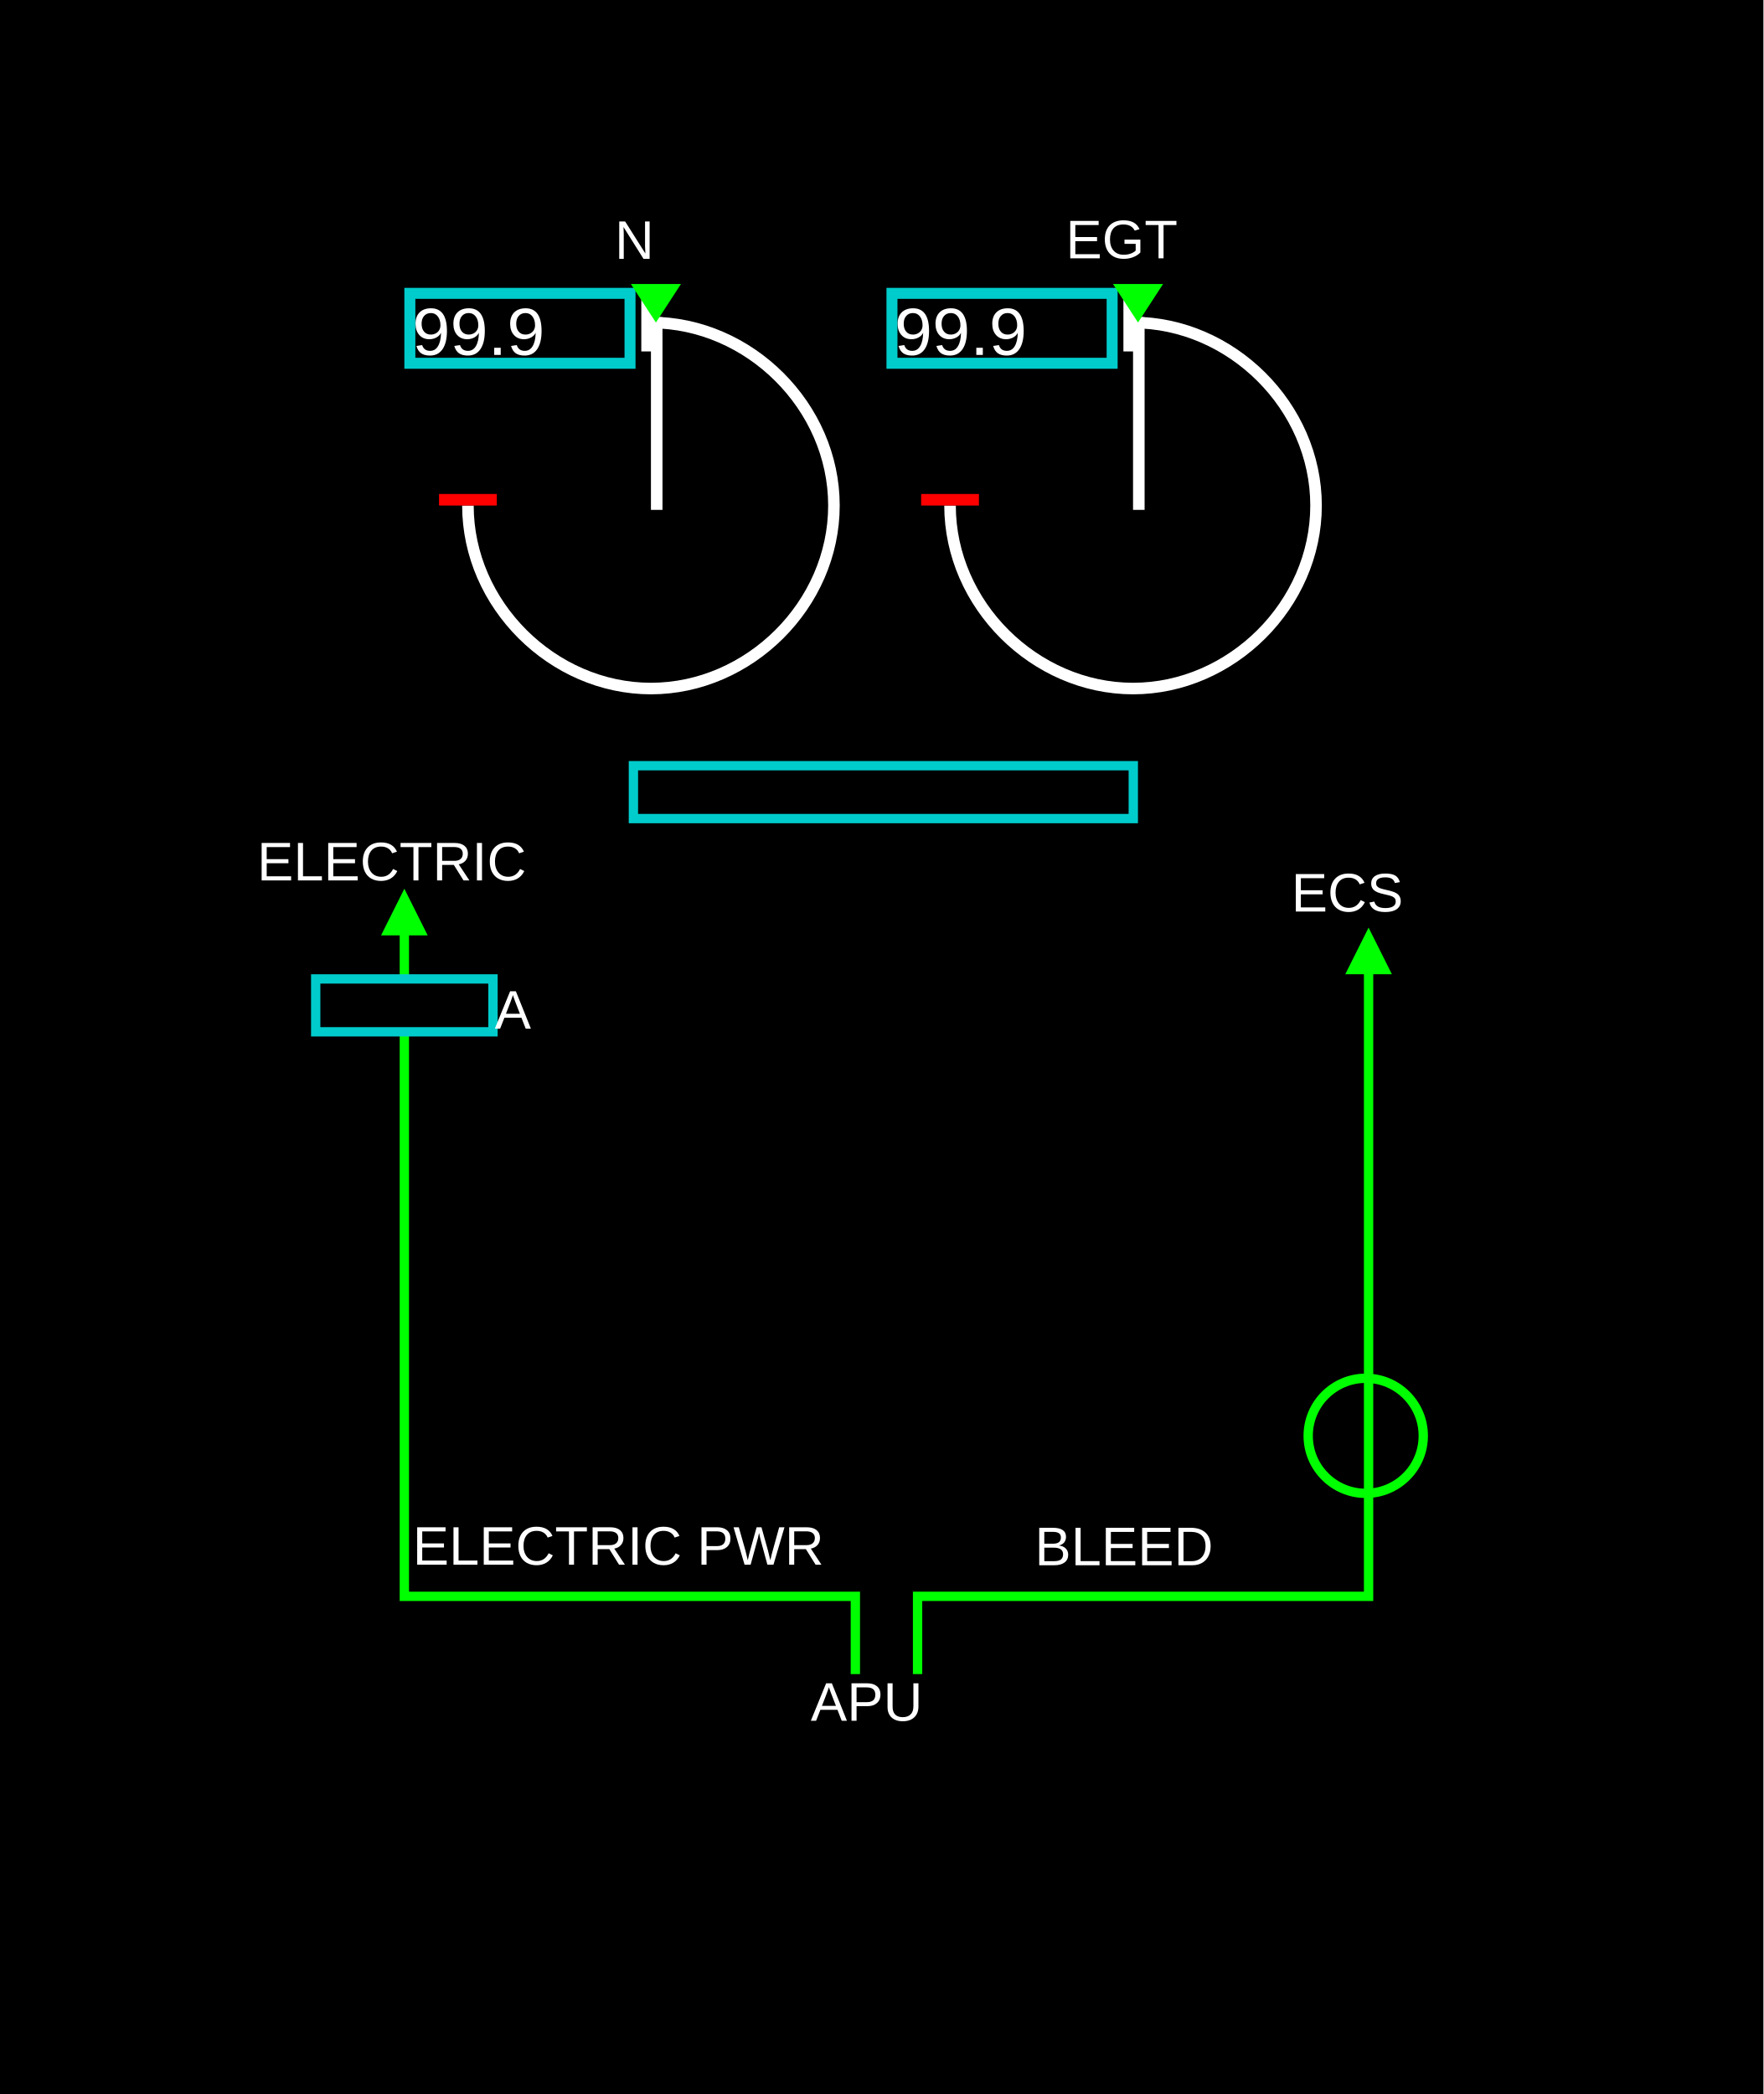
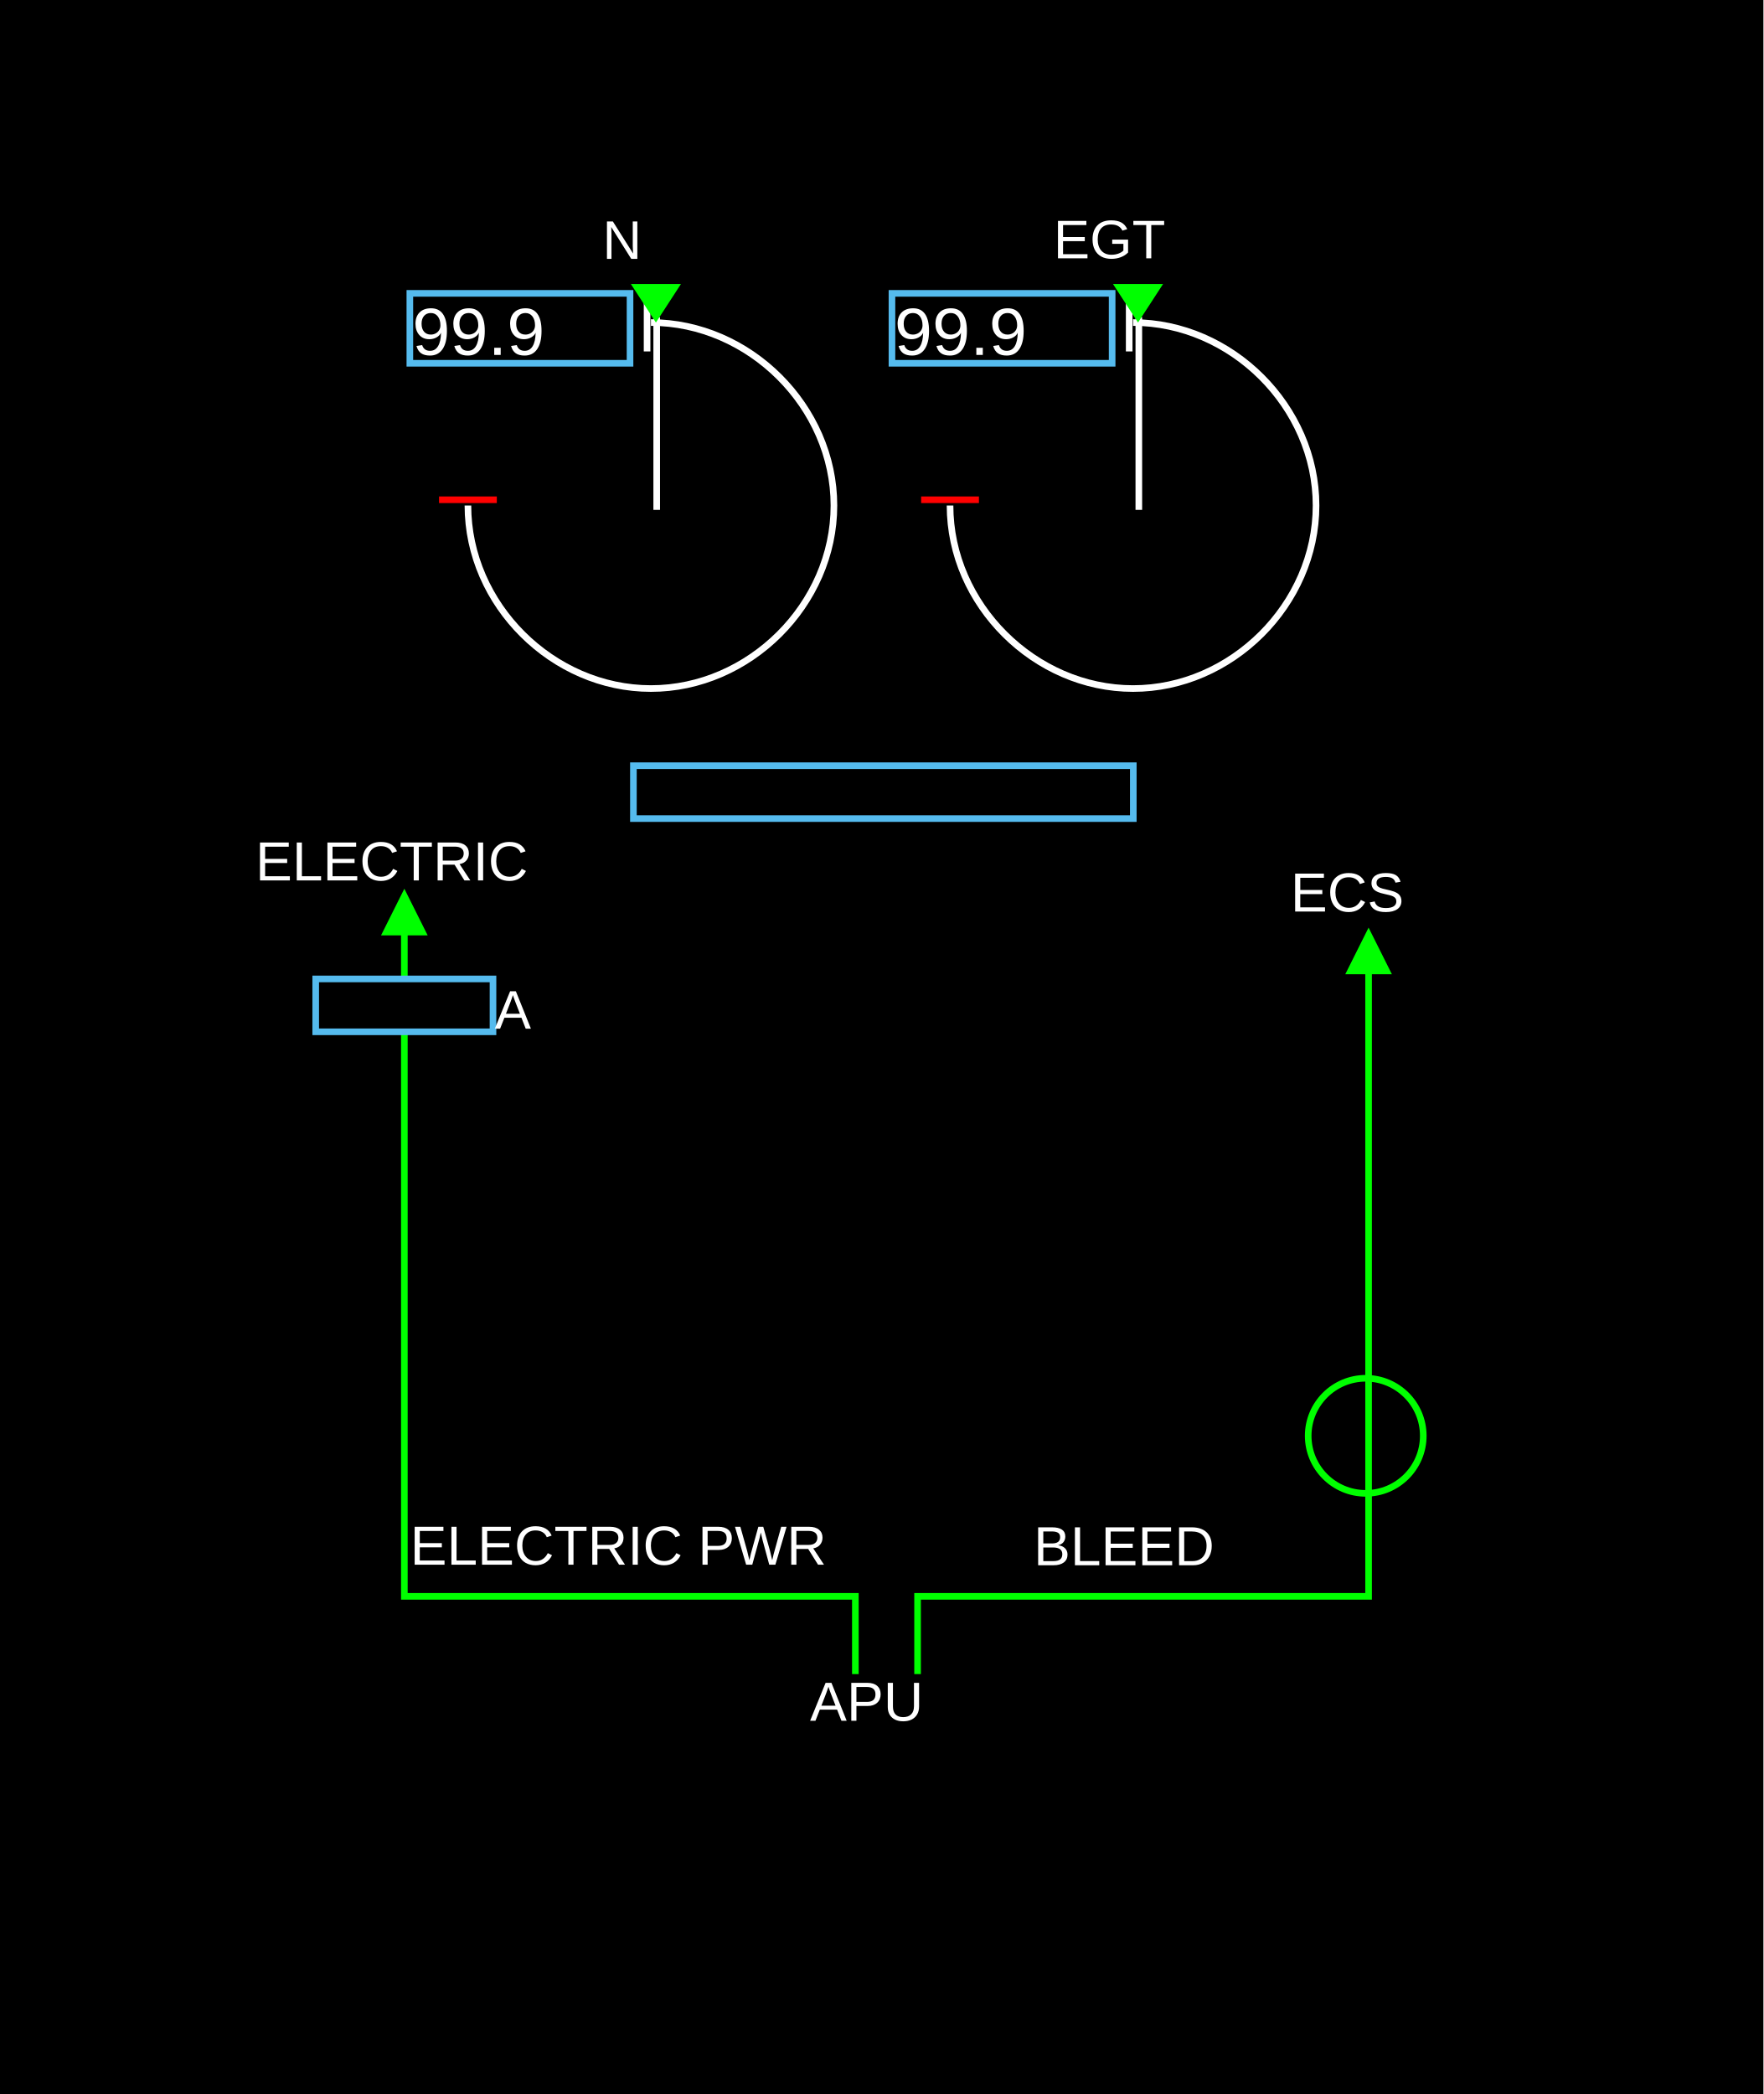
<svg xmlns="http://www.w3.org/2000/svg" id="svg2" version="1.1" width="800" height="950" viewBox="0 0 800 950">
  <defs id="defs6" />
  <rect style="fill:#000000;fill-opacity:1;stroke:none;stroke-width:3.796;stroke-miterlimit:4;stroke-dasharray:none;stroke-opacity:1" id="rect4268" width="800" height="950" x="0" y="3.7601803e-05" />
-   <g id="g4550" transform="matrix(1.747894,0,0,1.747894,116.1505,88.24889)">
-     <rect y="25.655" x="39.927" height="18.147" width="57.147" id="rect3596-3-6-7-5" style="fill:none;fill-rule:evenodd;stroke:#00cccc;stroke-width:2.853;stroke-linecap:butt;stroke-linejoin:miter;stroke-miterlimit:4;stroke-dasharray:none;stroke-opacity:1" />
-     <path id="path4473" d="m 102.5,33.228 c 25.49,-8e-6 47.5,21.776 47.5,47.5 0,25.724 -22.01,47.5 -47.5,47.5 -25.49,0 -47.5,-21.776 -47.5,-47.5" style="fill:none;stroke:#ffffff;stroke-width:3;stroke-miterlimit:4;stroke-dasharray:none;stroke-opacity:1" />
-     <text transform="scale(1.009531,0.9905589)" xml:space="preserve" style="font-style:normal;font-variant:normal;font-weight:normal;font-stretch:normal;font-size:14.587px;line-height:125%;font-family:'Liberation Sans';-inkscape-font-specification:'Liberation Sans';text-align:start;letter-spacing:0px;word-spacing:0px;writing-mode:lr-tb;text-anchor:start;display:inline;fill:#ffffff;fill-opacity:1;stroke:none" x="94.501" y="42.027" id="readout_tq1">
-       <tspan style="font-size:17.5px;text-align:end;text-anchor:end" id="tspan3800-5-1" x="94.501" y="42.027">99.9</tspan>
-     </text>
-     <path style="fill:none;stroke:#ffffff;stroke-width:3;stroke-miterlimit:4;stroke-dasharray:none" d="m 104,81.852 0,-50" id="dial_tq1" />
-     <path id="path4533" d="m 101.5,25.728 0,15" style="fill:none;fill-rule:evenodd;stroke:#ffffff;stroke-width:3;stroke-linecap:butt;stroke-linejoin:miter;stroke-miterlimit:4;stroke-dasharray:none;stroke-opacity:1" />
-     <path id="path4515-3-3" d="m 97.294,23.228 6.5,10 6.5,-10 z" style="fill:#00ff00;fill-opacity:1;fill-rule:evenodd;stroke:none;stroke-width:4;stroke-linecap:butt;stroke-linejoin:miter;stroke-miterlimit:4;stroke-dasharray:none;stroke-opacity:1" />
-     <path id="path4533-6" d="m 62.5,79.228 -15,0" style="fill:none;fill-rule:evenodd;stroke:#ff0000;stroke-width:3;stroke-linecap:butt;stroke-linejoin:miter;stroke-miterlimit:4;stroke-dasharray:none;stroke-opacity:1" />
-   </g>
-   <g id="g4550-3" transform="matrix(1.747894,0,0,1.747894,334.8727,88.24889)">
-     <rect y="25.655" x="39.927" height="18.147" width="57.147" id="rect3596-3-6-7-5-6" style="fill:none;fill-rule:evenodd;stroke:#00cccc;stroke-width:2.853;stroke-linecap:butt;stroke-linejoin:miter;stroke-miterlimit:4;stroke-dasharray:none;stroke-opacity:1" />
-     <path id="path4473-7" d="m 102.5,33.228 c 25.49,-8e-6 47.5,21.776 47.5,47.5 0,25.724 -22.01,47.5 -47.5,47.5 -25.49,0 -47.5,-21.776 -47.5,-47.5" style="fill:none;stroke:#ffffff;stroke-width:3;stroke-miterlimit:4;stroke-dasharray:none;stroke-opacity:1" />
-     <text transform="scale(1.009531,0.9905589)" xml:space="preserve" style="font-style:normal;font-variant:normal;font-weight:normal;font-stretch:normal;font-size:14.587px;line-height:125%;font-family:'Liberation Sans';-inkscape-font-specification:'Liberation Sans';text-align:start;letter-spacing:0px;word-spacing:0px;writing-mode:lr-tb;text-anchor:start;display:inline;fill:#ffffff;fill-opacity:1;stroke:none" x="94.501" y="42.027" id="readout_tq1-5">
-       <tspan style="font-size:17.5px;text-align:end;text-anchor:end" id="tspan3800-5-1-3" x="94.501" y="42.027">99.9</tspan>
-     </text>
-     <path style="fill:none;stroke:#ffffff;stroke-width:3;stroke-miterlimit:4;stroke-dasharray:none" d="m 104,81.852 0,-50" id="dial_tq1-5" />
-     <path id="path4533-62" d="m 101.5,25.728 0,15" style="fill:none;fill-rule:evenodd;stroke:#ffffff;stroke-width:3;stroke-linecap:butt;stroke-linejoin:miter;stroke-miterlimit:4;stroke-dasharray:none;stroke-opacity:1" />
-     <path id="path4515-3-3-9" d="m 97.294,23.228 6.5,10 6.5,-10 z" style="fill:#00ff00;fill-opacity:1;fill-rule:evenodd;stroke:none;stroke-width:4;stroke-linecap:butt;stroke-linejoin:miter;stroke-miterlimit:4;stroke-dasharray:none;stroke-opacity:1" />
-     <path id="path4533-6-1" d="m 62.5,79.228 -15,0" style="fill:none;fill-rule:evenodd;stroke:#ff0000;stroke-width:3;stroke-linecap:butt;stroke-linejoin:miter;stroke-miterlimit:4;stroke-dasharray:none;stroke-opacity:1" />
-   </g>
-   <path style="fill:none;fill-rule:evenodd;stroke:#00ff00;stroke-width:4.233;stroke-linecap:butt;stroke-linejoin:miter;stroke-miterlimit:4;stroke-dasharray:none;stroke-opacity:1" d="m 183.444,416.043 0,308.18 204.611,0 0,35.278" id="path4306-6" />
+   <path style="fill:none;fill-rule:evenodd;stroke:#00ff00;stroke-width:3;stroke-linecap:butt;stroke-linejoin:miter;stroke-miterlimit:4;stroke-dasharray:none;stroke-opacity:1" d="m 183.444,416.043 0,308.18 204.611,0 0,35.278" id="path4306-6" />
  <path style="fill:#00ff00;fill-opacity:1;fill-rule:evenodd;stroke:none;stroke-width:1px;stroke-linecap:butt;stroke-linejoin:miter;stroke-opacity:1" d="m 183.444,403.195 -10.583,21.167 21.167,0 z" id="path4930" />
-   <path style="fill:none;fill-opacity:1;stroke:#00ff00;stroke-width:4.234;stroke-miterlimit:4;stroke-dasharray:none;stroke-opacity:1" d="m 619.596,677.5 c -14.418,0 -26.105,-11.688 -26.105,-26.105 0,-14.418 11.688,-26.105 26.105,-26.105 14.418,0 26.105,11.688 26.105,26.105 0,14.418 -11.688,26.105 -26.105,26.105" id="path4868" />
+   <path style="fill:none;fill-opacity:1;stroke:#00ff00;stroke-width:3;stroke-miterlimit:4;stroke-dasharray:none;stroke-opacity:1" d="m 619.596,677.5 c -14.418,0 -26.105,-11.688 -26.105,-26.105 0,-14.418 11.688,-26.105 26.105,-26.105 14.418,0 26.105,11.688 26.105,26.105 0,14.418 -11.688,26.105 -26.105,26.105" id="path4868" />
  <text id="apuegt-7-2-3" y="399.426" x="186.083" style="font-style:normal;font-variant:normal;font-weight:normal;font-stretch:normal;font-size:20.05px;line-height:125%;font-family:'Liberation Sans';-inkscape-font-specification:'Liberation Sans';text-align:start;letter-spacing:0px;word-spacing:0px;writing-mode:lr-tb;text-anchor:start;display:inline;fill:#ffffff;fill-opacity:1;stroke:none" xml:space="preserve">
-     <tspan y="399.426" x="186.083" id="tspan3800-5-7-6" style="font-style:normal;font-variant:normal;font-weight:normal;font-stretch:normal;font-size:24.694px;font-family:'Liberation Sans';-inkscape-font-specification:'Liberation Sans';text-align:center;text-anchor:middle">ELECTRIC</tspan>
+     <tspan y="399.426" x="186.083" id="tspan3800-5-7-6" style="font-style:normal;font-variant:normal;font-weight:normal;font-stretch:normal;font-size:25px;font-family:'Liberation Sans';-inkscape-font-specification:'Liberation Sans';text-align:center;text-anchor:middle">ELECTRIC</tspan>
  </text>
-   <rect style="fill:#000000;fill-opacity:1;stroke:#00cccc;stroke-width:4.233;stroke-miterlimit:4;stroke-dasharray:none;stroke-opacity:1" id="rect4229-9" width="80.433" height="23.989" x="143.228" y="444.117" />
+   <rect style="fill:#000000;fill-opacity:1;stroke:#55bbee;stroke-width:3;stroke-miterlimit:4;stroke-dasharray:none;stroke-opacity:1" id="rect4229-9" width="80.433" height="23.989" x="143.228" y="444.117" />
  <text id="apuegt-7-2-3-2" y="709.87" x="288.882" style="font-style:normal;font-variant:normal;font-weight:normal;font-stretch:normal;font-size:20.05px;line-height:125%;font-family:'Liberation Sans';-inkscape-font-specification:'Liberation Sans';text-align:start;letter-spacing:0px;word-spacing:0px;writing-mode:lr-tb;text-anchor:start;display:inline;fill:#ffffff;fill-opacity:1;stroke:none" xml:space="preserve">
-     <tspan y="709.87" x="288.882" id="tspan3800-5-7-6-7" style="font-style:normal;font-variant:normal;font-weight:normal;font-stretch:normal;font-size:24.694px;font-family:'Liberation Sans';-inkscape-font-specification:'Liberation Sans';text-align:center;text-anchor:middle">ELECTRIC PWR</tspan>
+     <tspan y="709.87" x="288.882" id="tspan3800-5-7-6-7" style="font-style:normal;font-variant:normal;font-weight:normal;font-stretch:normal;font-size:25px;font-family:'Liberation Sans';-inkscape-font-specification:'Liberation Sans';text-align:center;text-anchor:middle">ELECTRIC PWR</tspan>
  </text>
  <text id="apuegt-7-2-3-0" y="710.111" x="518.29" style="font-style:normal;font-variant:normal;font-weight:normal;font-stretch:normal;font-size:20.05px;line-height:125%;font-family:'Liberation Sans';-inkscape-font-specification:'Liberation Sans';text-align:start;letter-spacing:0px;word-spacing:0px;writing-mode:lr-tb;text-anchor:start;display:inline;fill:#ffffff;fill-opacity:1;stroke:none" xml:space="preserve">
-     <tspan y="710.111" x="518.29" id="tspan3800-5-7-6-9" style="font-style:normal;font-variant:normal;font-weight:normal;font-stretch:normal;font-size:24.694px;font-family:'Liberation Sans';-inkscape-font-specification:'Liberation Sans';text-align:center;text-anchor:middle">BLEED</tspan>
+     <tspan y="710.111" x="518.29" id="tspan3800-5-7-6-9" style="font-style:normal;font-variant:normal;font-weight:normal;font-stretch:normal;font-size:25px;font-family:'Liberation Sans';-inkscape-font-specification:'Liberation Sans';text-align:center;text-anchor:middle">BLEED</tspan>
  </text>
-   <path style="fill:none;fill-rule:evenodd;stroke:#00ff00;stroke-width:4.233;stroke-linecap:butt;stroke-linejoin:miter;stroke-miterlimit:4;stroke-dasharray:none;stroke-opacity:1" d="m 620.889,427.889 0,296.333 -204.611,0 0,35.278" id="path4306-6-6" />
+   <path style="fill:none;fill-rule:evenodd;stroke:#00ff00;stroke-width:3;stroke-linecap:butt;stroke-linejoin:miter;stroke-miterlimit:4;stroke-dasharray:none;stroke-opacity:1" d="m 620.889,427.889 0,296.333 -204.611,0 0,35.278" id="path4306-6-6" />
  <path style="fill:#00ff00;fill-opacity:1;fill-rule:evenodd;stroke:none;stroke-width:1px;stroke-linecap:butt;stroke-linejoin:miter;stroke-opacity:1" d="m 620.889,420.834 10.583,21.167 -21.167,0 z" id="path4930-0" />
-   <text id="apuegt-7-2-3-0-6" y="117.204" x="517.257" style="font-style:normal;font-variant:normal;font-weight:normal;font-stretch:normal;font-size:20.05px;line-height:125%;font-family:'Liberation Sans';-inkscape-font-specification:'Liberation Sans';text-align:start;letter-spacing:0px;word-spacing:0px;writing-mode:lr-tb;text-anchor:start;display:inline;fill:#ffffff;fill-opacity:1;stroke:none" xml:space="preserve">
-     <tspan y="117.204" x="517.257" id="tspan3800-5-7-6-9-1" style="font-style:normal;font-variant:normal;font-weight:normal;font-stretch:normal;font-size:24.694px;font-family:'Liberation Sans';-inkscape-font-specification:'Liberation Sans';text-align:center;text-anchor:middle">EGT</tspan>
+   <g id="g4202">
+     <rect y="133.091" x="404.66" height="31.719" width="99.887" id="rect3596-3-6-7-5-6" style="fill:none;fill-rule:evenodd;stroke:#55bbee;stroke-width:3;stroke-linecap:butt;stroke-linejoin:miter;stroke-miterlimit:4;stroke-dasharray:none;stroke-opacity:1" />
+     <path id="path4473-7" d="m 514.032,146.329 c 44.554,-2e-5 83.025,38.063 83.025,83.025 0,44.962 -38.471,83.025 -83.025,83.025 -44.554,0 -83.025,-38.063 -83.025,-83.025" style="fill:none;stroke:#ffffff;stroke-width:3;stroke-miterlimit:4;stroke-dasharray:none;stroke-opacity:1" />
+     <text transform="scale(1.009531,0.9905589)" xml:space="preserve" style="font-style:normal;font-variant:normal;font-weight:normal;font-stretch:normal;font-size:25.497px;line-height:125%;font-family:'Liberation Sans';-inkscape-font-specification:'Liberation Sans';text-align:start;letter-spacing:0px;word-spacing:0px;writing-mode:lr-tb;text-anchor:start;display:inline;fill:#ffffff;fill-opacity:1;stroke:none" x="496.889" y="162.548" id="readout_tq1-5">
+       <tspan style="font-size:30.588px;text-align:end;text-anchor:end" id="tspan3800-5-1-3" x="496.889" y="162.548">99.9</tspan>
+     </text>
+     <path style="fill:none;stroke:#ffffff;stroke-width:3;stroke-miterlimit:4;stroke-dasharray:none" d="m 516.654,231.318 0,-87.395" id="dial_tq1-5" />
+     <path id="path4533-62" d="m 512.284,133.219 0,26.218" style="fill:none;fill-rule:evenodd;stroke:#ffffff;stroke-width:3;stroke-linecap:butt;stroke-linejoin:miter;stroke-miterlimit:4;stroke-dasharray:none;stroke-opacity:1" />
+     <path id="path4515-3-3-9" d="m 504.932,128.85 11.361,17.479 11.361,-17.479 z" style="fill:#00ff00;fill-opacity:1;fill-rule:evenodd;stroke:none;stroke-width:4;stroke-linecap:butt;stroke-linejoin:miter;stroke-miterlimit:4;stroke-dasharray:none;stroke-opacity:1" />
+     <path id="path4533-6-1" d="m 444.116,226.732 -26.218,0" style="fill:none;fill-rule:evenodd;stroke:#ff0000;stroke-width:3;stroke-linecap:butt;stroke-linejoin:miter;stroke-miterlimit:4;stroke-dasharray:none;stroke-opacity:1" />
+     <text xml:space="preserve" style="font-style:normal;font-variant:normal;font-weight:normal;font-stretch:normal;font-size:20.05px;line-height:125%;font-family:'Liberation Sans';-inkscape-font-specification:'Liberation Sans';text-align:start;letter-spacing:0px;word-spacing:0px;writing-mode:lr-tb;text-anchor:start;display:inline;fill:#ffffff;fill-opacity:1;stroke:none" x="517.257" y="117.204" id="apuegt-7-2-3-0-6">
+       <tspan style="font-style:normal;font-variant:normal;font-weight:normal;font-stretch:normal;font-size:24.694px;font-family:'Liberation Sans';-inkscape-font-specification:'Liberation Sans';text-align:center;text-anchor:middle" id="tspan3800-5-7-6-9-1" x="517.257" y="117.204">EGT</tspan>
+     </text>
+   </g>
+   <g id="g4190">
+     <rect y="133.091" x="185.938" height="31.719" width="99.887" id="rect3596-3-6-7-5" style="fill:none;fill-rule:evenodd;stroke:#55bbee;stroke-width:3;stroke-linecap:butt;stroke-linejoin:miter;stroke-miterlimit:4;stroke-dasharray:none;stroke-opacity:1" />
+     <path id="path4473" d="m 295.31,146.329 c 44.554,-2e-5 83.025,38.063 83.025,83.025 0,44.962 -38.471,83.025 -83.025,83.025 -44.554,0 -83.025,-38.063 -83.025,-83.025" style="fill:none;stroke:#ffffff;stroke-width:3;stroke-miterlimit:4;stroke-dasharray:none;stroke-opacity:1" />
+     <text transform="scale(1.009531,0.9905589)" xml:space="preserve" style="font-style:normal;font-variant:normal;font-weight:normal;font-stretch:normal;font-size:25.497px;line-height:125%;font-family:'Liberation Sans';-inkscape-font-specification:'Liberation Sans';text-align:start;letter-spacing:0px;word-spacing:0px;writing-mode:lr-tb;text-anchor:start;display:inline;fill:#ffffff;fill-opacity:1;stroke:none" x="280.232" y="162.548" id="readout_tq1">
+       <tspan style="font-size:30.588px;text-align:end;text-anchor:end" id="tspan3800-5-1" x="280.232" y="162.548">99.9</tspan>
+     </text>
+     <path style="fill:none;stroke:#ffffff;stroke-width:3;stroke-miterlimit:4;stroke-dasharray:none" d="m 297.931,231.318 0,-87.395" id="dial_tq1" />
+     <path id="path4533" d="m 293.562,133.219 0,26.218" style="fill:none;fill-rule:evenodd;stroke:#ffffff;stroke-width:3;stroke-linecap:butt;stroke-linejoin:miter;stroke-miterlimit:4;stroke-dasharray:none;stroke-opacity:1" />
+     <path id="path4515-3-3" d="m 286.21,128.85 11.361,17.479 11.361,-17.479 z" style="fill:#00ff00;fill-opacity:1;fill-rule:evenodd;stroke:none;stroke-width:4;stroke-linecap:butt;stroke-linejoin:miter;stroke-miterlimit:4;stroke-dasharray:none;stroke-opacity:1" />
+     <path id="path4533-6" d="m 225.394,226.732 -26.218,0" style="fill:none;fill-rule:evenodd;stroke:#ff0000;stroke-width:3;stroke-linecap:butt;stroke-linejoin:miter;stroke-miterlimit:4;stroke-dasharray:none;stroke-opacity:1" />
+     <text xml:space="preserve" style="font-style:normal;font-variant:normal;font-weight:normal;font-stretch:normal;font-size:20.05px;line-height:125%;font-family:'Liberation Sans';-inkscape-font-specification:'Liberation Sans';text-align:start;letter-spacing:0px;word-spacing:0px;writing-mode:lr-tb;text-anchor:start;display:inline;fill:#ffffff;fill-opacity:1;stroke:none" x="296.175" y="117.445" id="apuegt-7-2-3-8">
+       <tspan style="font-style:normal;font-variant:normal;font-weight:normal;font-stretch:normal;font-size:24.694px;font-family:'Liberation Sans';-inkscape-font-specification:'Liberation Sans';text-align:center;text-anchor:middle" id="tspan3800-5-7-6-79" x="296.175" y="117.445">N</tspan>
+     </text>
+   </g>
+   <text id="apuegt-7-2-3-20" y="780.667" x="401.546" style="font-style:normal;font-variant:normal;font-weight:normal;font-stretch:normal;font-size:20.05px;line-height:125%;font-family:'Liberation Sans';-inkscape-font-specification:'Liberation Sans';text-align:start;letter-spacing:0px;word-spacing:0px;writing-mode:lr-tb;text-anchor:start;display:inline;fill:#ffffff;fill-opacity:1;stroke:none" xml:space="preserve">
+     <tspan y="780.667" x="401.546" id="tspan3800-5-7-6-2" style="font-style:normal;font-variant:normal;font-weight:normal;font-stretch:normal;font-size:25px;font-family:'Liberation Sans';-inkscape-font-specification:'Liberation Sans';text-align:center;text-anchor:middle">APU</tspan>
  </text>
-   <text id="apuegt-7-2-3-8" y="117.445" x="296.175" style="font-style:normal;font-variant:normal;font-weight:normal;font-stretch:normal;font-size:20.05px;line-height:125%;font-family:'Liberation Sans';-inkscape-font-specification:'Liberation Sans';text-align:start;letter-spacing:0px;word-spacing:0px;writing-mode:lr-tb;text-anchor:start;display:inline;fill:#ffffff;fill-opacity:1;stroke:none" xml:space="preserve">
-     <tspan y="117.445" x="296.175" id="tspan3800-5-7-6-79" style="font-style:normal;font-variant:normal;font-weight:normal;font-stretch:normal;font-size:24.694px;font-family:'Liberation Sans';-inkscape-font-specification:'Liberation Sans';text-align:center;text-anchor:middle">N</tspan>
-   </text>
-   <text id="apuegt-7-2-3-20" y="780.667" x="401.546" style="font-style:normal;font-variant:normal;font-weight:normal;font-stretch:normal;font-size:20.05px;line-height:125%;font-family:'Liberation Sans';-inkscape-font-specification:'Liberation Sans';text-align:start;letter-spacing:0px;word-spacing:0px;writing-mode:lr-tb;text-anchor:start;display:inline;fill:#ffffff;fill-opacity:1;stroke:none" xml:space="preserve">
-     <tspan y="780.667" x="401.546" id="tspan3800-5-7-6-2" style="font-style:normal;font-variant:normal;font-weight:normal;font-stretch:normal;font-size:24.694px;font-family:'Liberation Sans';-inkscape-font-specification:'Liberation Sans';text-align:center;text-anchor:middle">APU</tspan>
-   </text>
-   <rect style="fill:#000000;fill-opacity:1;stroke:#00cccc;stroke-width:4.233;stroke-miterlimit:4;stroke-dasharray:none;stroke-opacity:1" id="rect4229-9-3" width="226.784" height="23.989" x="287.362" y="347.383" />
+   <rect style="fill:#000000;fill-opacity:1;stroke:#55bbee;stroke-width:3;stroke-miterlimit:4;stroke-dasharray:none;stroke-opacity:1" id="rect4229-9-3" width="226.784" height="23.989" x="287.362" y="347.383" />
  <text id="apuegt-7-2-3-7" y="413.537" x="619.587" style="font-style:normal;font-variant:normal;font-weight:normal;font-stretch:normal;font-size:20.05px;line-height:125%;font-family:'Liberation Sans';-inkscape-font-specification:'Liberation Sans';text-align:start;letter-spacing:0px;word-spacing:0px;writing-mode:lr-tb;text-anchor:start;display:inline;fill:#ffffff;fill-opacity:1;stroke:none" xml:space="preserve">
-     <tspan y="413.537" x="619.587" id="tspan3800-5-7-6-5" style="font-style:normal;font-variant:normal;font-weight:normal;font-stretch:normal;font-size:24.694px;font-family:'Liberation Sans';-inkscape-font-specification:'Liberation Sans';text-align:center;text-anchor:middle">ECS</tspan>
+     <tspan y="413.537" x="619.587" id="tspan3800-5-7-6-5" style="font-style:normal;font-variant:normal;font-weight:normal;font-stretch:normal;font-size:25px;font-family:'Liberation Sans';-inkscape-font-specification:'Liberation Sans';text-align:center;text-anchor:middle">ECS</tspan>
  </text>
  <text id="apuegt-7-2-3-7-3" y="466.695" x="241.033" style="font-style:normal;font-variant:normal;font-weight:normal;font-stretch:normal;font-size:20.05px;line-height:125%;font-family:'Liberation Sans';-inkscape-font-specification:'Liberation Sans';text-align:start;letter-spacing:0px;word-spacing:0px;writing-mode:lr-tb;text-anchor:start;display:inline;fill:#ffffff;fill-opacity:1;stroke:none" xml:space="preserve">
    <tspan y="466.695" x="241.033" id="tspan3800-5-7-6-5-6" style="font-style:normal;font-variant:normal;font-weight:normal;font-stretch:normal;font-size:24.694px;font-family:'Liberation Sans';-inkscape-font-specification:'Liberation Sans';text-align:center;text-anchor:middle">A</tspan>
  </text>
</svg>
